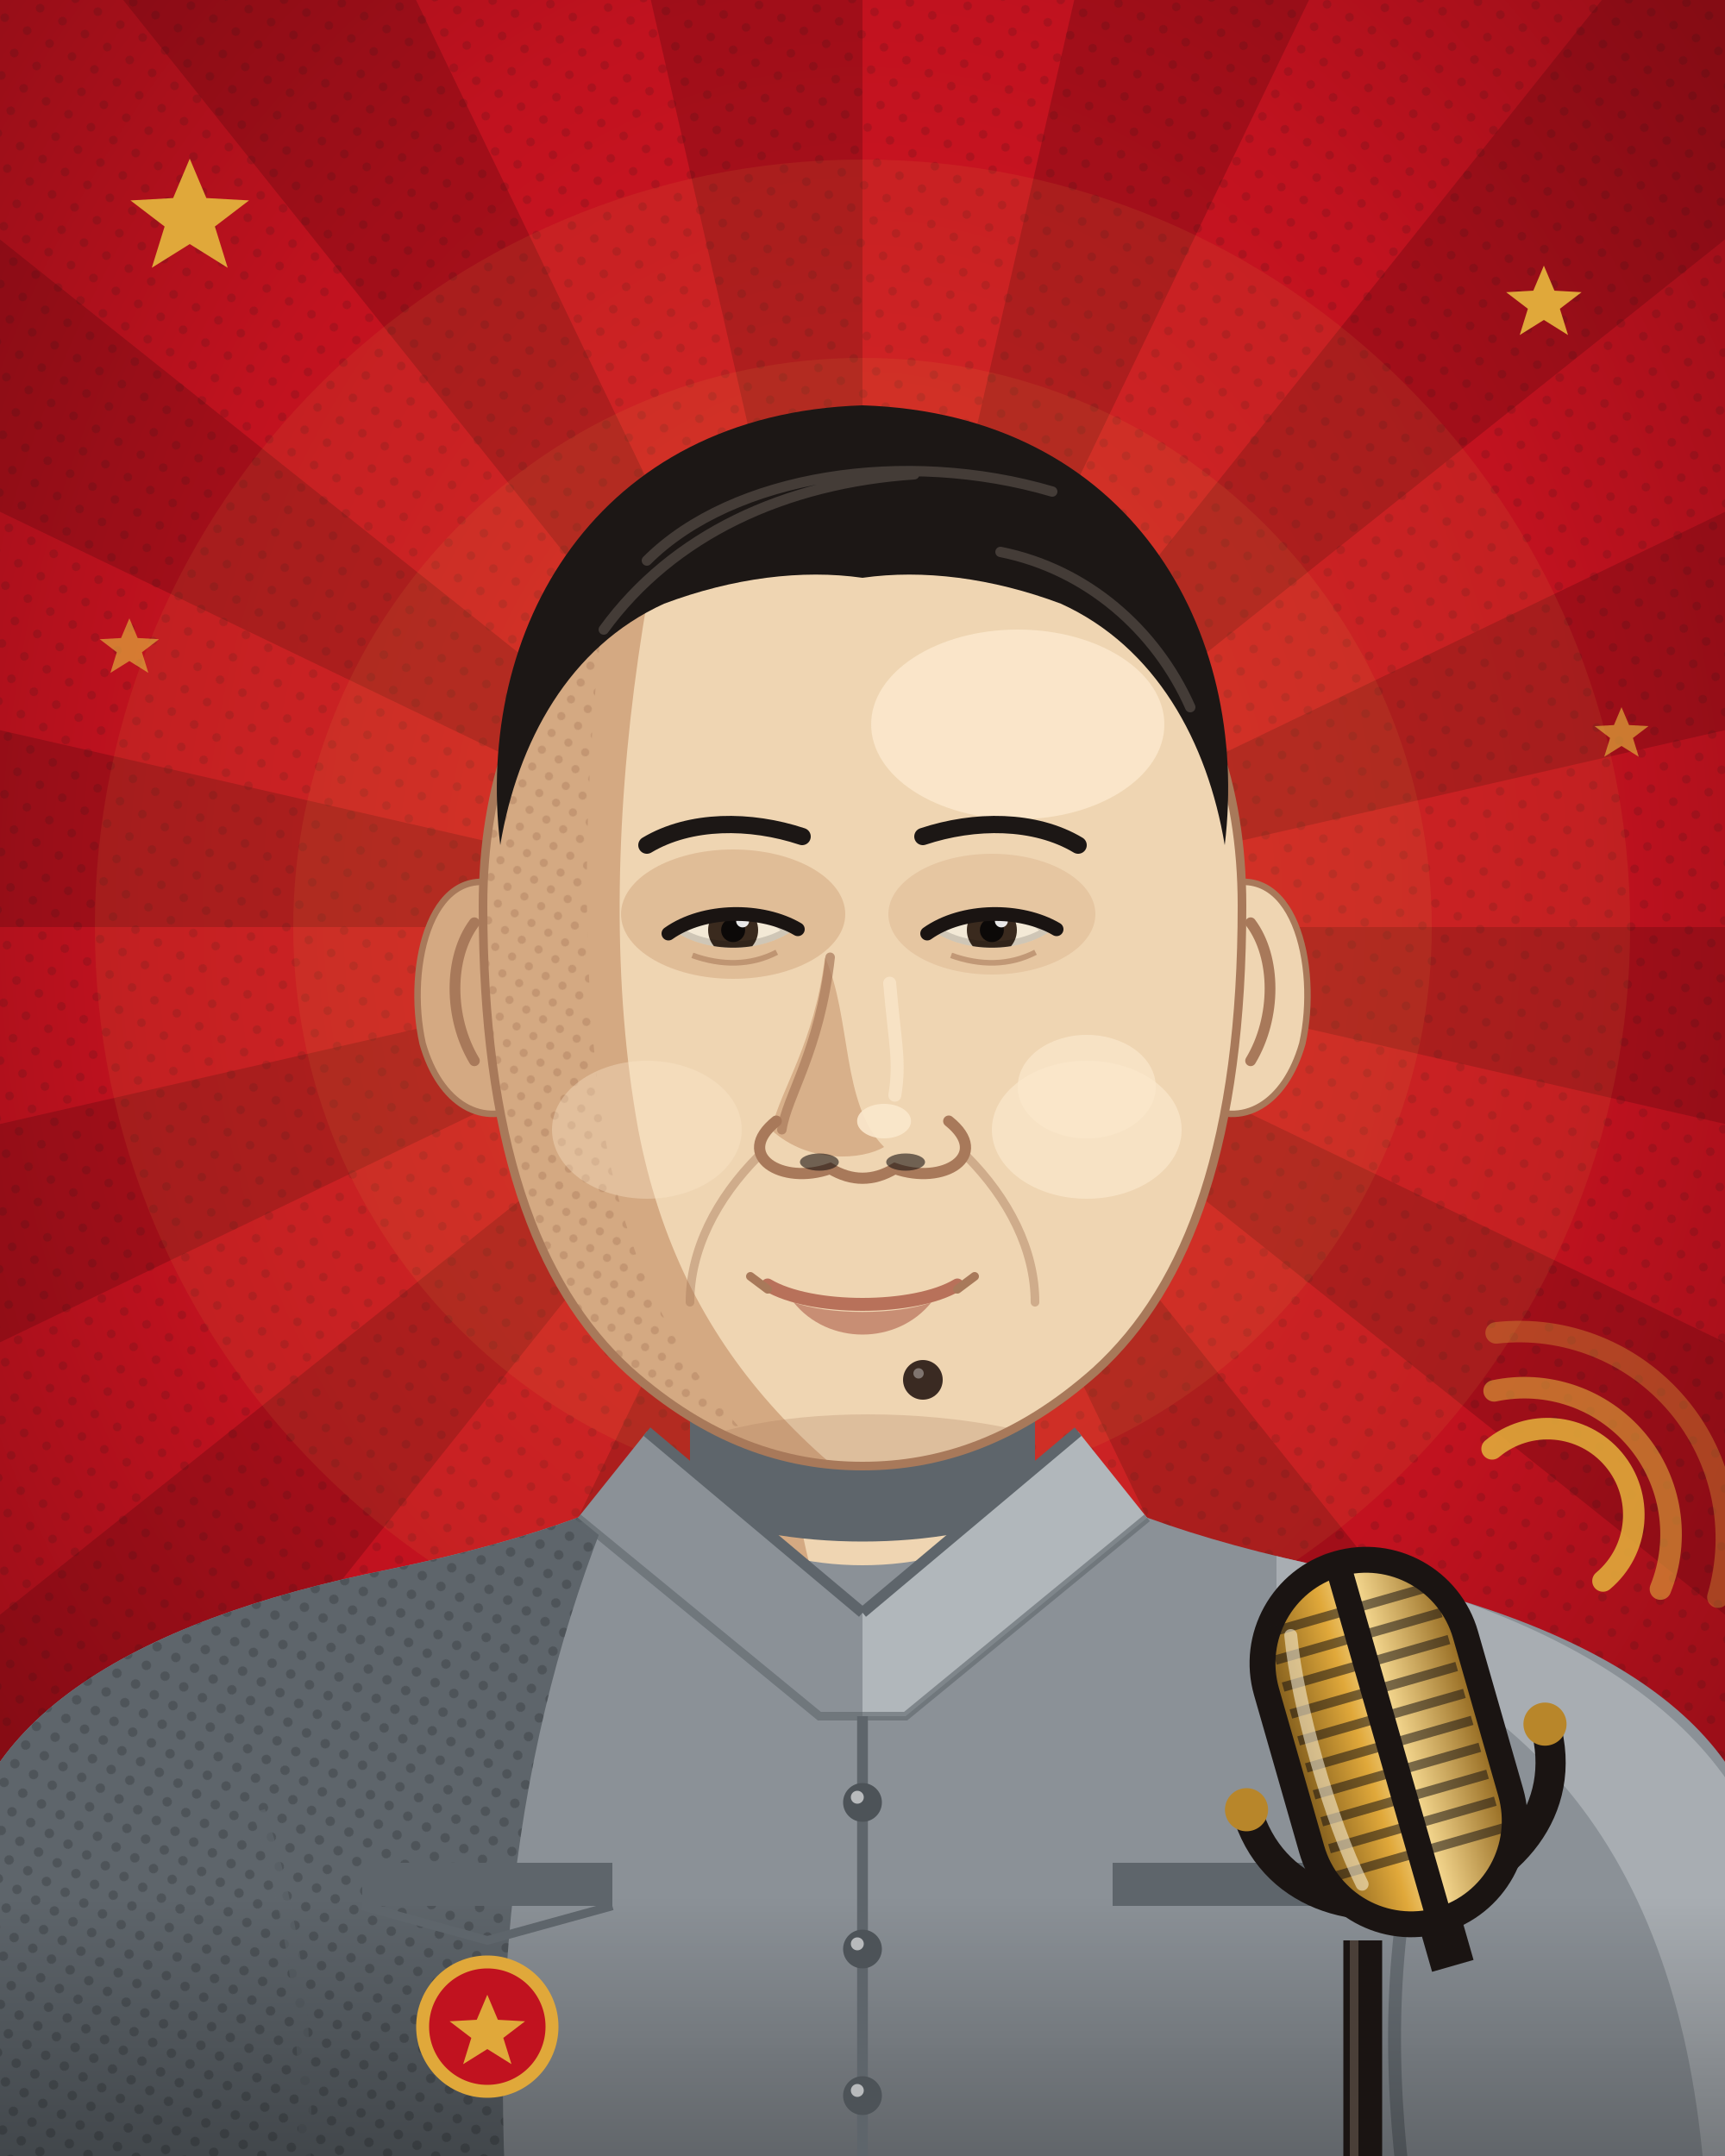
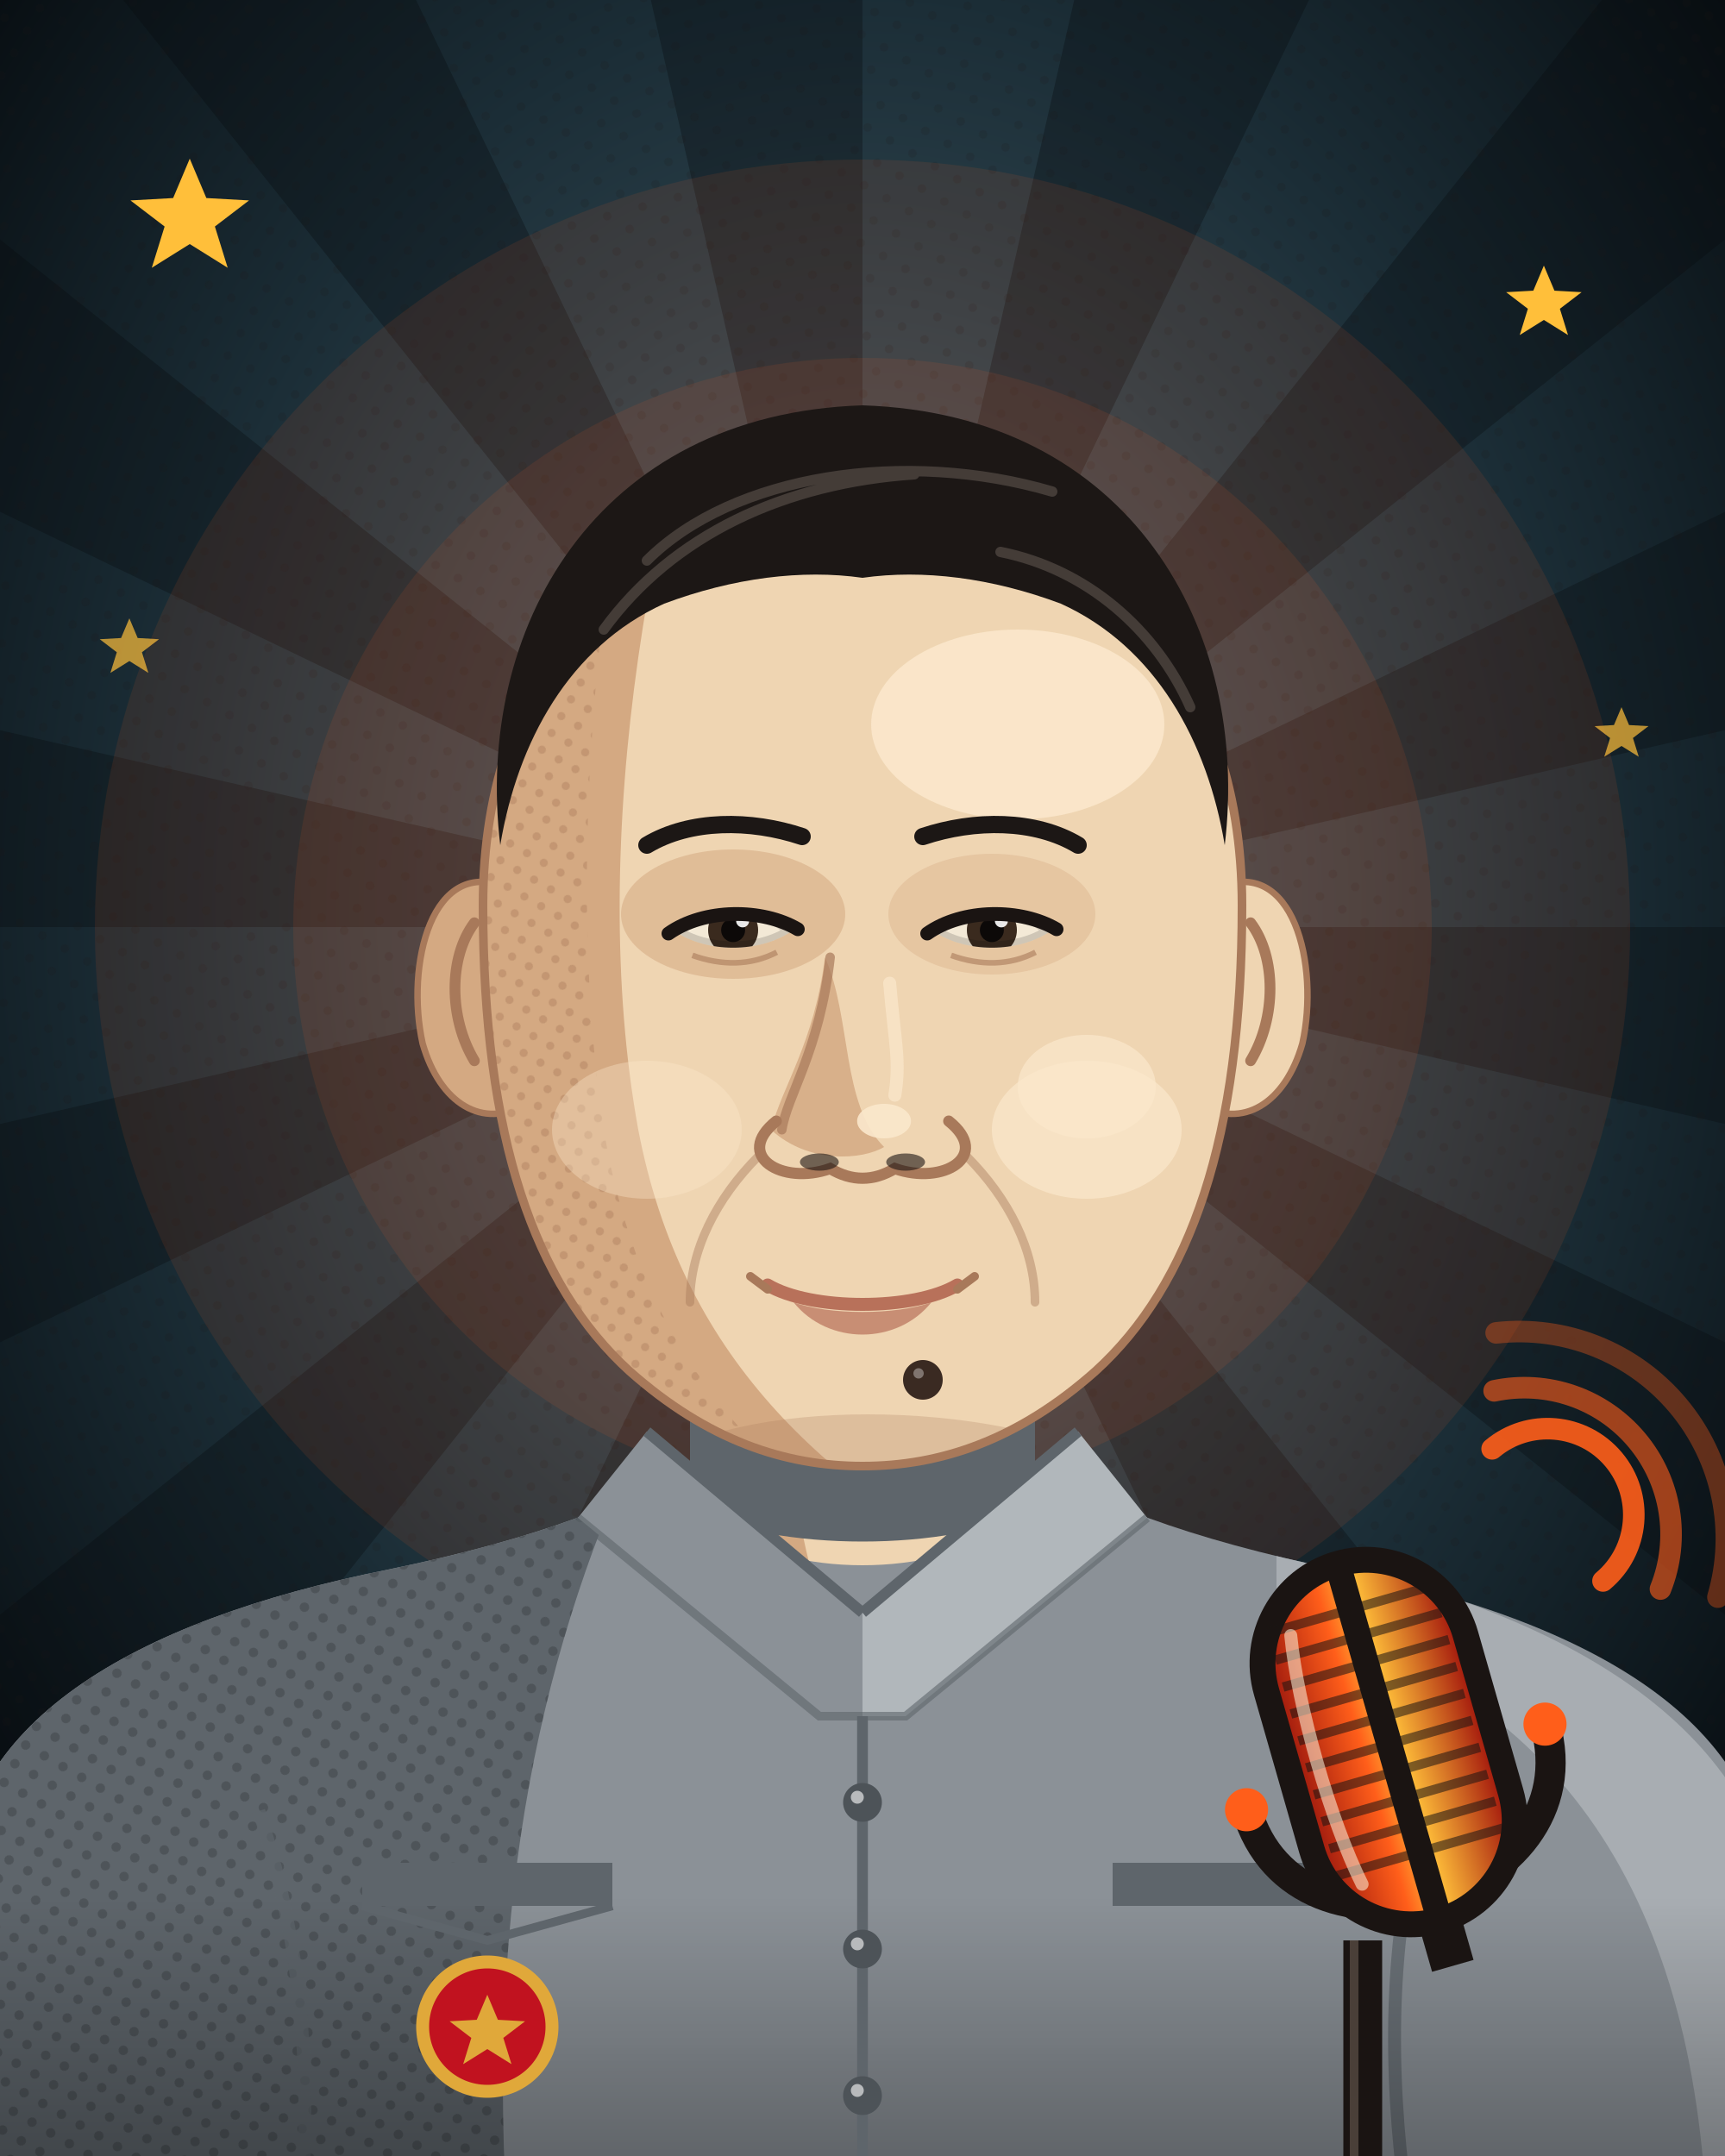
<svg xmlns="http://www.w3.org/2000/svg" viewBox="0 0 400 500" width="400" height="500" role="img" aria-label="Caricature of a round-faced chairman in a grey tunic">
  <defs>
    <radialGradient id="mobg" cx="50%" cy="42%" r="70%">
-       <stop offset="0" stop-color="#dc1824" />
-       <stop offset=".6" stop-color="#c1121f" />
-       <stop offset="1" stop-color="#8f0d16" />
+       <stop offset="0" stop-color="#48636f" />
+       <stop offset=".6" stop-color="#1b2d36" />
+       <stop offset="1" stop-color="#05090c" />
    </radialGradient>
    <pattern id="moht" width="6" height="6" patternUnits="userSpaceOnUse" patternTransform="rotate(30)">
      <circle cx="3" cy="3" r="1" fill="#1a1412" opacity=".16" />
    </pattern>
    <pattern id="mohs" width="4.5" height="4.5" patternUnits="userSpaceOnUse" patternTransform="rotate(30)">
      <circle cx="2.25" cy="2.25" r=".95" fill="#a8795a" opacity=".55" />
    </pattern>
    <pattern id="mohc" width="5" height="5" patternUnits="userSpaceOnUse" patternTransform="rotate(30)">
      <circle cx="2.5" cy="2.5" r="1.1" fill="#000" opacity=".28" />
    </pattern>
    <linearGradient id="mogrille" x1="0" y1="0" x2="1" y2="0">
-       <stop offset="0" stop-color="#8a6420" />
-       <stop offset=".35" stop-color="#e0a83a" />
-       <stop offset=".55" stop-color="#f6d991" />
-       <stop offset="1" stop-color="#9a7026" />
+       <stop offset="0" stop-color="#a8200f" />
+       <stop offset=".35" stop-color="#ff5e1a" />
+       <stop offset=".55" stop-color="#ffbf3a" />
+       <stop offset="1" stop-color="#a8200f" />
    </linearGradient>
    <linearGradient id="moshade" x1="0" y1="0" x2="0" y2="1">
      <stop offset="0" stop-color="#000" stop-opacity="0" />
      <stop offset="1" stop-color="#000" stop-opacity=".35" />
    </linearGradient>
  </defs>
  <rect width="400" height="500" fill="url(#mobg)" />
-   <path d="M200 215L900.0 215.0L882.4 370.8ZM200 215L830.7 518.7L747.3 651.4ZM200 215L636.4 762.3L503.7 845.7ZM200 215L355.8 897.4L200.0 915.0ZM200 215L44.2 897.4L-103.7 845.7ZM200 215L-236.4 762.3L-347.3 651.4ZM200 215L-430.7 518.7L-482.4 370.8ZM200 215L-500.0 215.0L-482.4 59.2ZM200 215L-430.7 -88.7L-347.3 -221.4ZM200 215L-236.4 -332.3L-103.7 -415.7ZM200 215L44.2 -467.4L200.0 -485.0ZM200 215L355.8 -467.4L503.7 -415.7ZM200 215L636.4 -332.3L747.3 -221.4ZM200 215L830.7 -88.7L882.4 59.2Z" fill="#5c070d" opacity=".32" />
+   <path d="M200 215L900.0 215.0L882.4 370.8ZM200 215L830.7 518.7L747.3 651.4ZM200 215L636.4 762.3L503.7 845.7ZM200 215L355.8 897.4L200.0 915.0ZM200 215L44.2 897.4L-103.7 845.7ZM200 215L-236.4 762.3L-347.3 651.4ZM200 215L-430.7 518.7L-482.4 370.8ZM200 215L-500.0 215.0L-482.4 59.2ZM200 215L-430.7 -88.7L-347.3 -221.4ZM200 215L-236.4 -332.3L-103.7 -415.7ZM200 215L44.2 -467.4L200.0 -485.0ZM200 215L355.8 -467.4L503.7 -415.7ZM200 215L636.4 -332.3L747.3 -221.4ZM200 215L830.7 -88.7L882.4 59.2Z" fill="#05090c" opacity=".32" />
  <rect width="400" height="500" fill="url(#moht)" opacity=".9" />
-   <circle cx="200" cy="215" r="178" fill="#e0a83a" opacity=".10" />
-   <circle cx="200" cy="215" r="132" fill="#e0a83a" opacity=".10" />
-   <path d="M0-12l3.5 8.3 9 .5-7.2 5.5 2.7 8.7L0 6l-8 5 2.7-8.7-7.2-5.5 9-.5z" transform="translate(44 50) scale(1.1)" fill="#e0a83a" opacity="1" />
-   <path d="M0-12l3.5 8.3 9 .5-7.2 5.5 2.7 8.7L0 6l-8 5 2.7-8.7-7.2-5.5 9-.5z" transform="translate(358 70) scale(0.7)" fill="#e0a83a" opacity="1" />
-   <path d="M0-12l3.5 8.3 9 .5-7.2 5.5 2.7 8.7L0 6l-8 5 2.7-8.7-7.2-5.5 9-.5z" transform="translate(30 150) scale(0.55)" fill="#e0a83a" opacity="0.7" />
-   <path d="M0-12l3.5 8.3 9 .5-7.2 5.5 2.7 8.7L0 6l-8 5 2.7-8.7-7.2-5.5 9-.5z" transform="translate(376 170) scale(0.5)" fill="#e0a83a" opacity="0.7" />
+   <circle cx="200" cy="215" r="178" fill="#ff5e1a" opacity=".10" />
+   <circle cx="200" cy="215" r="132" fill="#ff5e1a" opacity=".10" />
+   <path d="M0-12l3.5 8.3 9 .5-7.2 5.5 2.7 8.7L0 6l-8 5 2.7-8.7-7.2-5.5 9-.5z" transform="translate(44 50) scale(1.1)" fill="#ffbf3a" opacity="1" />
+   <path d="M0-12l3.5 8.3 9 .5-7.2 5.5 2.7 8.7L0 6l-8 5 2.7-8.7-7.2-5.5 9-.5z" transform="translate(358 70) scale(0.7)" fill="#ffbf3a" opacity="1" />
+   <path d="M0-12l3.5 8.3 9 .5-7.2 5.5 2.7 8.7L0 6l-8 5 2.7-8.7-7.2-5.5 9-.5z" transform="translate(30 150) scale(0.55)" fill="#ffbf3a" opacity="0.7" />
+   <path d="M0-12l3.5 8.3 9 .5-7.2 5.5 2.7 8.7L0 6l-8 5 2.7-8.7-7.2-5.5 9-.5z" transform="translate(376 170) scale(0.5)" fill="#ffbf3a" opacity="0.7" />
  <clipPath id="mosh">
    <path d="M-10 510V440C-10 400 30 376 90 364C124 357 148 348 162 338H238C252 348 276 357 310 364C370 376 410 400 410 440V510Z" />
  </clipPath>
  <path d="M-10 510V440C-10 400 30 376 90 364C124 357 148 348 162 338H238C252 348 276 357 310 364C370 376 410 400 410 440V510Z" fill="#8b9197" />
  <g clip-path="url(#mosh)">
    <path d="M-20 330H150C126 380 112 440 118 520H-20Z" fill="#5e656b" />
    <path d="M-20 330H150C126 380 112 440 118 520H-20Z" fill="url(#mohc)" opacity=".6" />
    <path d="M296 360C360 372 404 398 412 440V520H396C394 440 362 392 296 374Z" fill="#b1b7bb" opacity=".75" />
    <path d="M60 420C70 450 72 480 70 510M330 420C322 450 322 480 326 510" stroke="#5e656b" stroke-width="3" fill="none" opacity=".7" />
    <rect y="440" width="400" height="70" fill="url(#moshade)" />
  </g>
  <path d="M200 396V510" stroke="#5e656b" stroke-width="2.5" />
  <circle cx="200" cy="418" r="4.5" fill="#4d5358" />
  <circle cx="198.8" cy="416.8" r="1.5" fill="#fff" opacity=".6" />
  <circle cx="200" cy="452" r="4.5" fill="#4d5358" />
  <circle cx="198.8" cy="450.8" r="1.5" fill="#fff" opacity=".6" />
  <circle cx="200" cy="486" r="4.5" fill="#4d5358" />
  <circle cx="198.8" cy="484.8" r="1.5" fill="#fff" opacity=".6" />
  <path d="M84 432h58v10H84zM258 432h58v10h-58z" fill="#5e656b" />
  <path d="M84 442l29 8 29-8" fill="none" stroke="#5e656b" stroke-width="2" />
  <circle cx="113" cy="470" r="15" fill="#c1121f" stroke="#e0a83a" stroke-width="3" />
  <path d="M0-12l3.5 8.3 9 .5-7.2 5.5 2.7 8.7L0 6l-8 5 2.7-8.7-7.2-5.5 9-.5z" transform="translate(113 471) scale(0.7)" fill="#e0a83a" opacity="1" />
  <path d="M168 290V354C182 366 218 366 232 354V290Z" fill="#efd5b2" />
  <path d="M168 290V354C174 358 180 362 188 364C182 340 180 316 182 290Z" fill="#d4a982" />
  <path d="M164 292C176 336 224 336 236 292V334C222 350 178 350 164 334Z" fill="#a8795a" opacity=".55" />
  <path d="M160 320C170 336 230 336 240 320V350C220 360 180 360 160 350Z" fill="#5e656b" />
  <path d="M150 332L200 374L200 398L190 398L134 352Z" fill="#8b9197" />
  <path d="M250 332L200 374L200 398L210 398L266 352Z" fill="#b1b7bb" />
  <path d="M150 332L200 374M250 332L200 374" stroke="#5e656b" stroke-width="2.5" />
  <path d="M134 352L190 398H210L266 352" stroke="#5e656b" stroke-width="2" fill="none" opacity=".6" />
  <path d="M118 206C100 198 94 224 98 242C102 256 112 262 122 256Z" fill="#d4a982" stroke="#a8795a" stroke-width="1.5" />
  <path d="M110 214C104 222 104 236 110 246" stroke="#a8795a" stroke-width="2.5" fill="none" stroke-linecap="round" />
  <path d="M282 206C300 198 306 224 302 242C298 256 288 262 278 256Z" fill="#efd5b2" stroke="#a8795a" stroke-width="1.5" />
  <path d="M290 214C296 222 296 236 290 246" stroke="#a8795a" stroke-width="2.5" fill="none" stroke-linecap="round" />
  <clipPath id="moface">
    <path d="M200 118C254 118 288 154 288 210C288 264 276 298 254 318C236 334 218 340 200 340C182 340 164 334 146 318C124 298 112 264 112 210C112 154 146 118 200 118Z" />
  </clipPath>
  <path d="M200 118C254 118 288 154 288 210C288 264 276 298 254 318C236 334 218 340 200 340C182 340 164 334 146 318C124 298 112 264 112 210C112 154 146 118 200 118Z" fill="#efd5b2" />
  <g clip-path="url(#moface)">
    <path d="M40 40H178C150 110 136 196 148 262C158 314 190 344 236 368H40Z" fill="#d4a982" />
    <path d="M40 40H160C140 110 130 196 140 262C148 310 172 338 206 360H40Z" fill="url(#mohs)" opacity=".7" />
    <ellipse cx="236" cy="168" rx="34" ry="22" fill="#fbe8cc" opacity=".85" />
    <ellipse cx="252" cy="252" rx="16" ry="12" fill="#fbe8cc" opacity=".7" />
    <ellipse cx="170" cy="212" rx="26" ry="15" fill="#d4a982" opacity=".55" />
    <ellipse cx="230" cy="212" rx="24" ry="14" fill="#d4a982" opacity=".35" />
    <path d="M150 340C170 324 230 324 260 340V380H150Z" fill="#a8795a" opacity=".25" />
  </g>
  <path d="M200 118C254 118 288 154 288 210C288 264 276 298 254 318C236 334 218 340 200 340C182 340 164 334 146 318C124 298 112 264 112 210C112 154 146 118 200 118Z" fill="none" stroke="#a8795a" stroke-width="2" />
  <path d="M116 196C110 146 138 96 200 94C262 96 290 146 284 196C280 172 268 150 246 140C230 134 214 132 200 134C186 132 170 134 154 140C132 150 120 172 116 196Z" fill="#1c1715" />
  <path d="M150 130C170 110 210 104 244 114M140 146C156 124 182 112 212 110M232 128C252 132 268 146 276 164" stroke="#4d4540" stroke-width="2.4" fill="none" opacity=".8" stroke-linecap="round" />
  <path d="M150 196C160 190 174 190 186 194M250 196C240 190 226 190 214 194" stroke="#1c1715" stroke-width="4" fill="none" stroke-linecap="round" />
  <clipPath id="moel">
    <path d="M156.5 216C163.25 209.04 176.75 209.04 183.5 216C176.075 221.04 163.925 221.04 156.5 216Z" />
  </clipPath>
  <path d="M156.5 216C163.25 209.04 176.75 209.04 183.5 216C176.075 221.04 163.925 221.04 156.5 216Z" fill="#f3e9d6" />
  <g clip-path="url(#moel)">
    <circle cx="170" cy="215.7" r="5.8" fill="#3a2a1e" />
    <circle cx="170" cy="215.7" r="2.784" fill="#0c0908" />
    <circle cx="172.204" cy="213.564" r="1.508" fill="#fff" opacity=".9" />
    <path d="M155 216.5C163.25 210.64 176.75 210.64 185 215.5L185.5 205.44L154.5 205.44Z" fill="#d4a982" />
    <path d="M156.5 216C163.25 209.04 176.75 209.04 183.5 216C176.075 221.04 163.925 221.04 156.5 216Z" fill="none" stroke="#000" stroke-opacity=".15" stroke-width="3" />
  </g>
  <path d="M155 216.5C163.25 210.64 176.75 210.64 185 215.5" fill="none" stroke="#1a1412" stroke-width="3.2" stroke-linecap="round" />
  <path d="M160.55 221.56C167.3 223.98 174.05 223.98 180.125 220.84" stroke="#a8795a" stroke-width="1.3" fill="none" opacity=".6" />
  <clipPath id="moer">
    <path d="M216.5 216C223.25 209.04 236.75 209.04 243.5 216C236.075 221.04 223.925 221.04 216.5 216Z" />
  </clipPath>
  <path d="M216.5 216C223.25 209.04 236.75 209.04 243.5 216C236.075 221.04 223.925 221.04 216.5 216Z" fill="#f3e9d6" />
  <g clip-path="url(#moer)">
    <circle cx="230" cy="215.7" r="5.8" fill="#3a2a1e" />
    <circle cx="230" cy="215.7" r="2.784" fill="#0c0908" />
    <circle cx="232.204" cy="213.564" r="1.508" fill="#fff" opacity=".9" />
    <path d="M215 216.5C223.25 210.64 236.75 210.64 245 215.5L245.5 205.44L214.5 205.44Z" fill="#d4a982" />
    <path d="M216.5 216C223.25 209.04 236.75 209.04 243.5 216C236.075 221.04 223.925 221.04 216.5 216Z" fill="none" stroke="#000" stroke-opacity=".15" stroke-width="3" />
  </g>
  <path d="M215 216.5C223.25 210.64 236.75 210.64 245 215.5" fill="none" stroke="#1a1412" stroke-width="3.2" stroke-linecap="round" />
  <path d="M220.55 221.56C227.3 223.98 234.05 223.98 240.125 220.84" stroke="#a8795a" stroke-width="1.3" fill="none" opacity=".6" />
  <ellipse cx="150" cy="262" rx="22" ry="16" fill="#fbe8cc" opacity=".35" />
  <ellipse cx="252" cy="262" rx="22" ry="16" fill="#fbe8cc" opacity=".7" />
  <path d="M191.3 222C188.8 242 181.3 252 178.8 262C187.5 270 200.0 269 205.0 266C195.0 256 197.5 236 191.3 222Z" fill="#d4a982" opacity=".85" />
  <path d="M192.5 222C190.0 244 182.5 254 181.3 262" stroke="#a8795a" stroke-width="2.2" fill="none" opacity=".7" stroke-linecap="round" />
  <path d="M180.0 260C170.0 268 181.3 275 192.5 271C197.5 274 202.5 274 207.5 271C218.8 275 230.0 268 220.0 260" stroke="#a8795a" stroke-width="2.6" fill="none" stroke-linecap="round" />
  <ellipse cx="190.0" cy="269.5" rx="4.5" ry="2" fill="#1a1412" opacity=".6" />
  <ellipse cx="210.0" cy="269.5" rx="4.5" ry="2" fill="#1a1412" opacity=".6" />
  <ellipse cx="205.0" cy="260" rx="6.25" ry="4" fill="#fbe8cc" opacity=".9" />
  <path d="M206.3 228C207.5 242 208.8 246 207.5 254" stroke="#fbe8cc" stroke-width="3" fill="none" opacity=".7" stroke-linecap="round" />
  <path d="M176 268C166 278 160 290 160 302M224 268C234 278 240 290 240 302" stroke="#a8795a" stroke-width="2" fill="none" opacity="0.45" stroke-linecap="round" />
  <path d="M178 298C188 304 212 304 222 298" stroke="#b8715a" stroke-width="3" fill="none" stroke-linecap="round" />
  <path d="M184 302C192 312 208 312 216 302C208 305 192 305 184 302Z" fill="#b8715a" opacity=".7" />
  <path d="M174 296l4 3M226 296l-4 3" stroke="#a8795a" stroke-width="2" stroke-linecap="round" />
  <circle cx="214" cy="320" r="4.6" fill="#3a2a22" />
  <circle cx="213" cy="318.5" r="1.2" fill="#fff" opacity=".35" />
  <path d="M316 450V520" stroke="#1a1412" stroke-width="9" />
  <path d="M314 450V520" stroke="#4a3f38" stroke-width="2" />
  <g transform="translate(322 404) rotate(-16)">
    <path d="M-36 6C-36 48 36 48 36 6" stroke="#1a1412" stroke-width="7" fill="none" />
    <rect x="-5" y="38" width="10" height="16" fill="#1a1412" />
    <rect x="-27" y="-46" width="54" height="92" rx="27" fill="#1a1412" />
    <rect x="-21" y="-40" width="42" height="80" rx="21" fill="url(#mogrille)" />
    <path d="M-20 -32.0H20M-20 -25.5H20M-20 -19.0H20M-20 -12.5H20M-20 -6.0H20M-20 0.5H20M-20 7.0H20M-20 13.5H20M-20 20.0H20M-20 26.5H20" stroke="#1a1412" stroke-width="2.2" opacity=".55" />
    <rect x="-3" y="-42" width="6" height="84" fill="#1a1412" />
    <path d="M-15 -30C-18 -14 -18 14 -15 30" stroke="#fff6dc" stroke-width="3" fill="none" opacity=".55" stroke-linecap="round" />
-     <circle cx="-36" cy="6" r="5" fill="#b8862a" />
-     <circle cx="36" cy="6" r="5" fill="#b8862a" />
+     <circle cx="-36" cy="6" r="5" fill="#ff5e1a" />
+     <circle cx="36" cy="6" r="5" fill="#ff5e1a" />
  </g>
-   <g fill="none" stroke="#e0a83a" stroke-width="5" stroke-linecap="round" transform="translate(346 336) rotate(-40)">
+   <g fill="none" stroke="#ff5e1a" stroke-width="5" stroke-linecap="round" transform="translate(346 336) rotate(-40)">
    <path d="M0 0a20 20 0 0 1 0 40" opacity=".9" />
    <path d="M9-10a34 34 0 0 1 0 60" opacity=".6" />
    <path d="M18-20a48 48 0 0 1 0 80" opacity=".35" />
  </g>
</svg>
